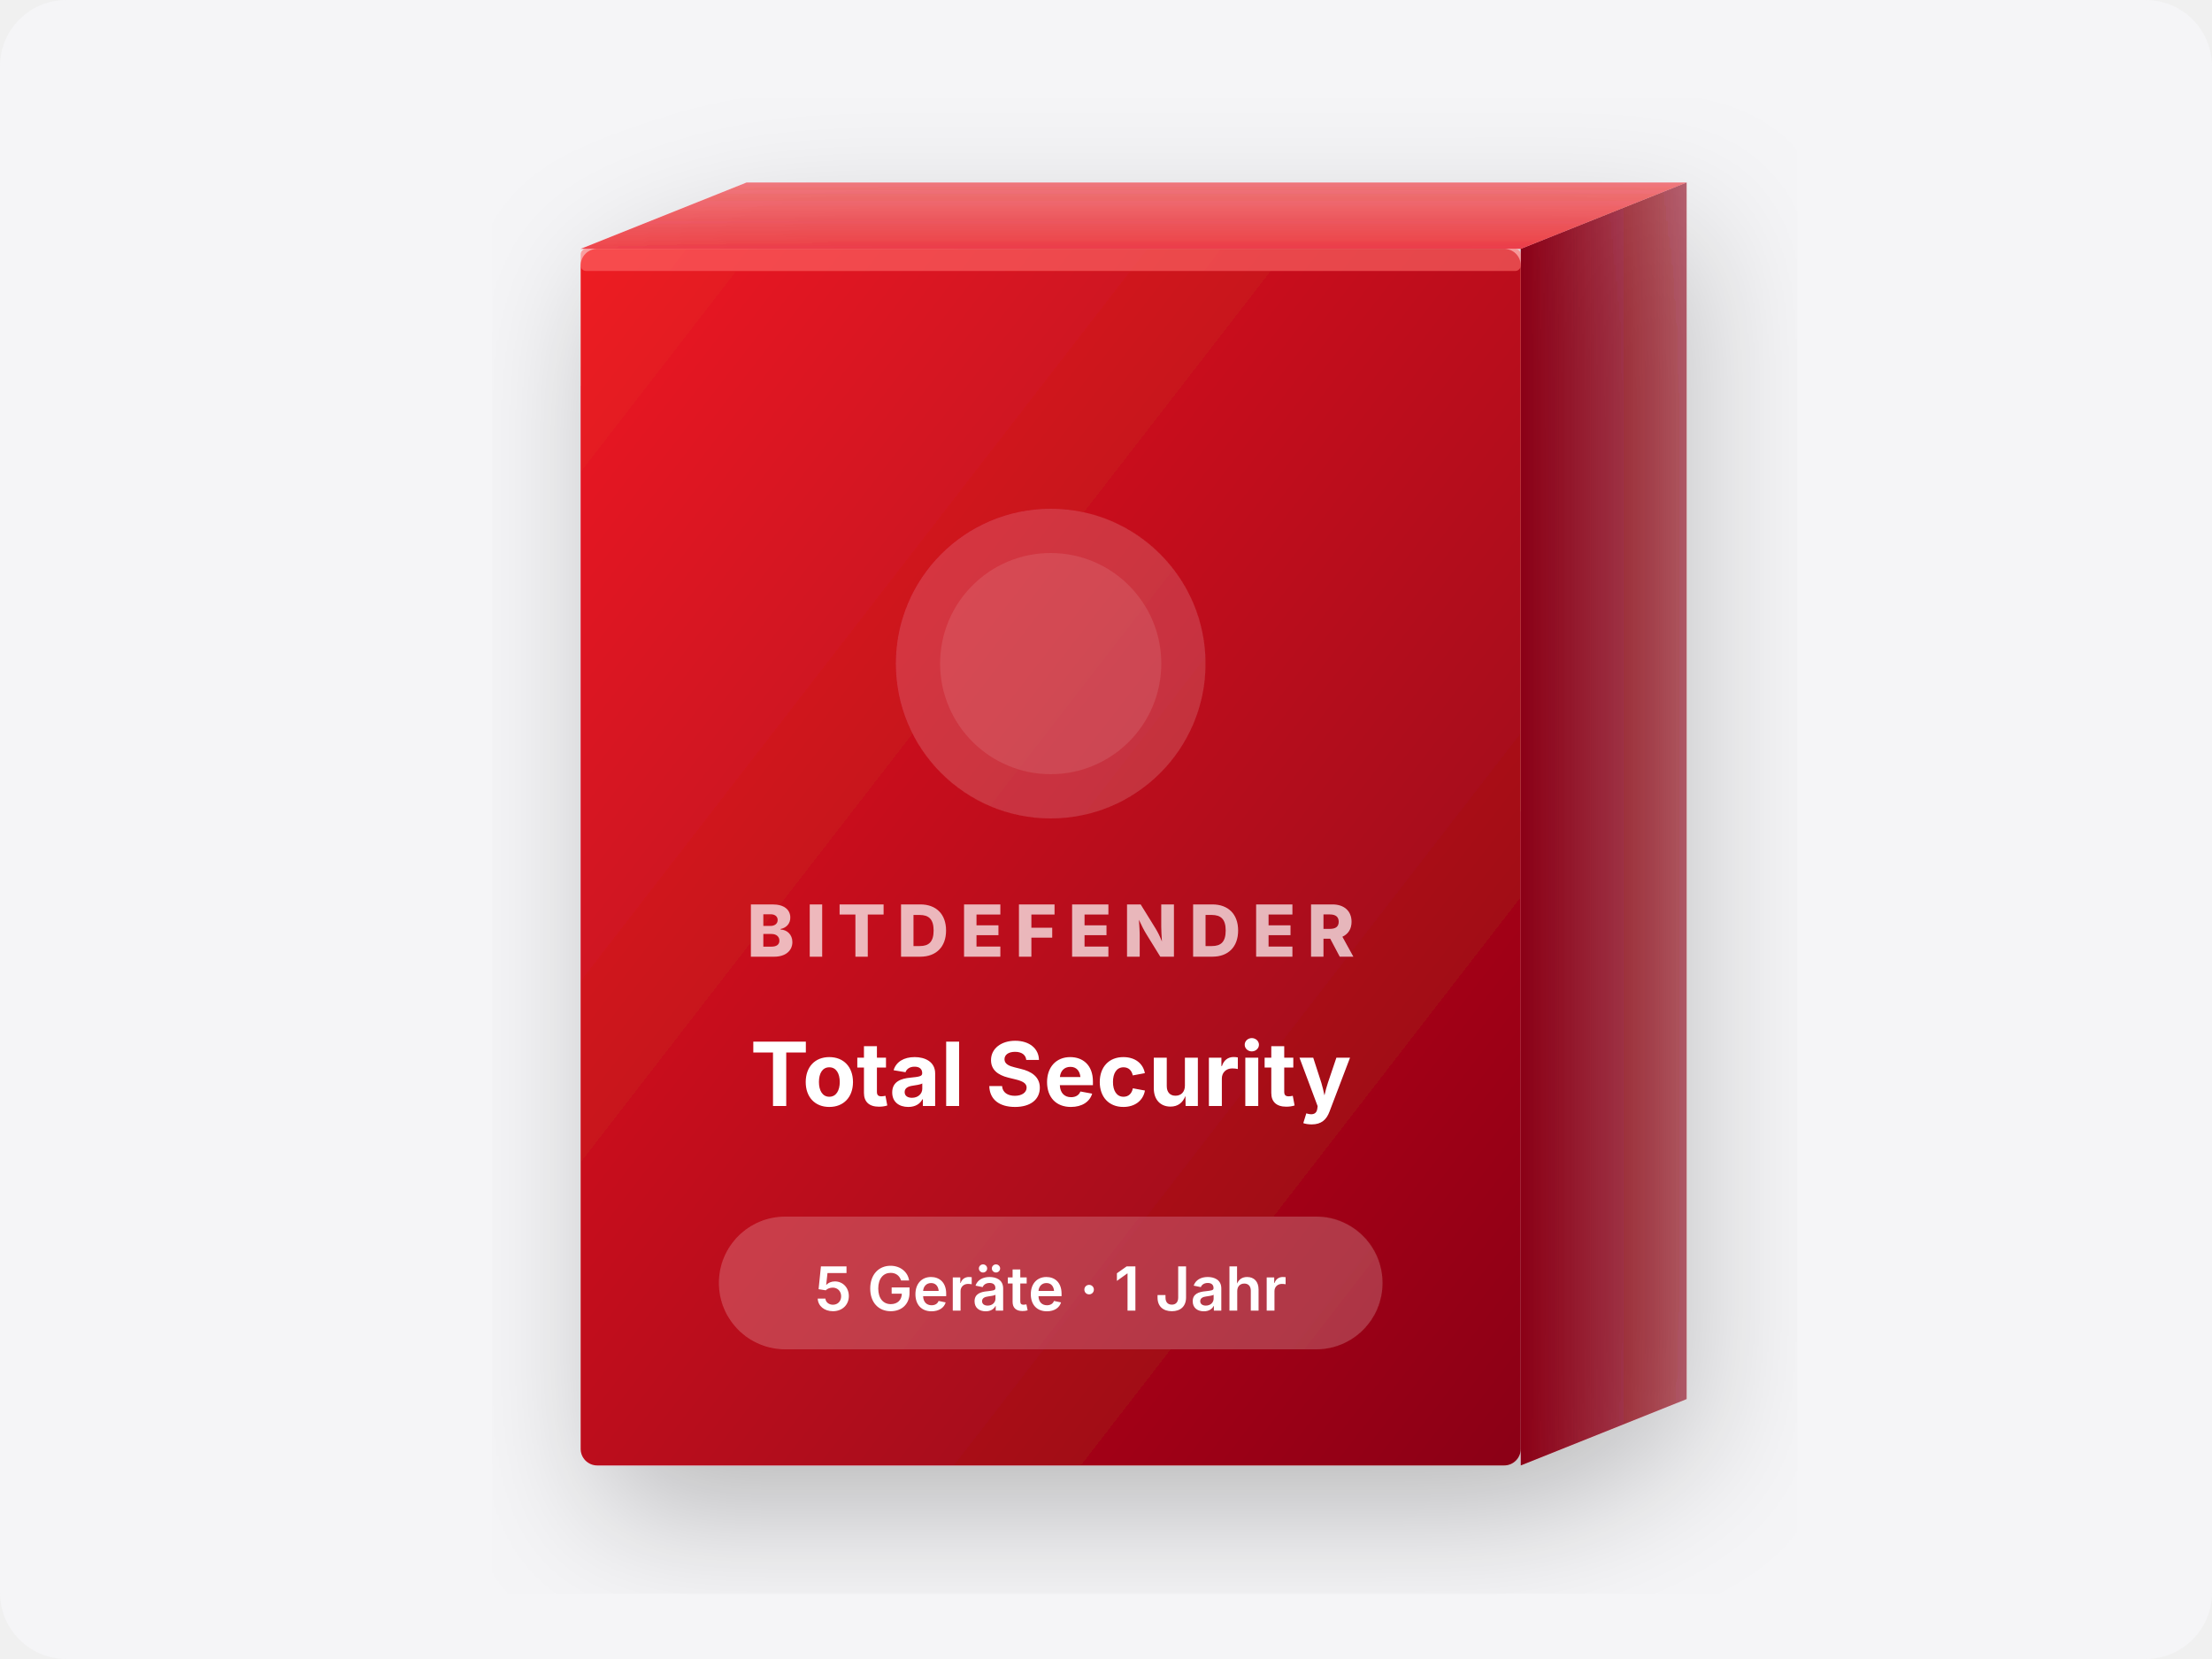
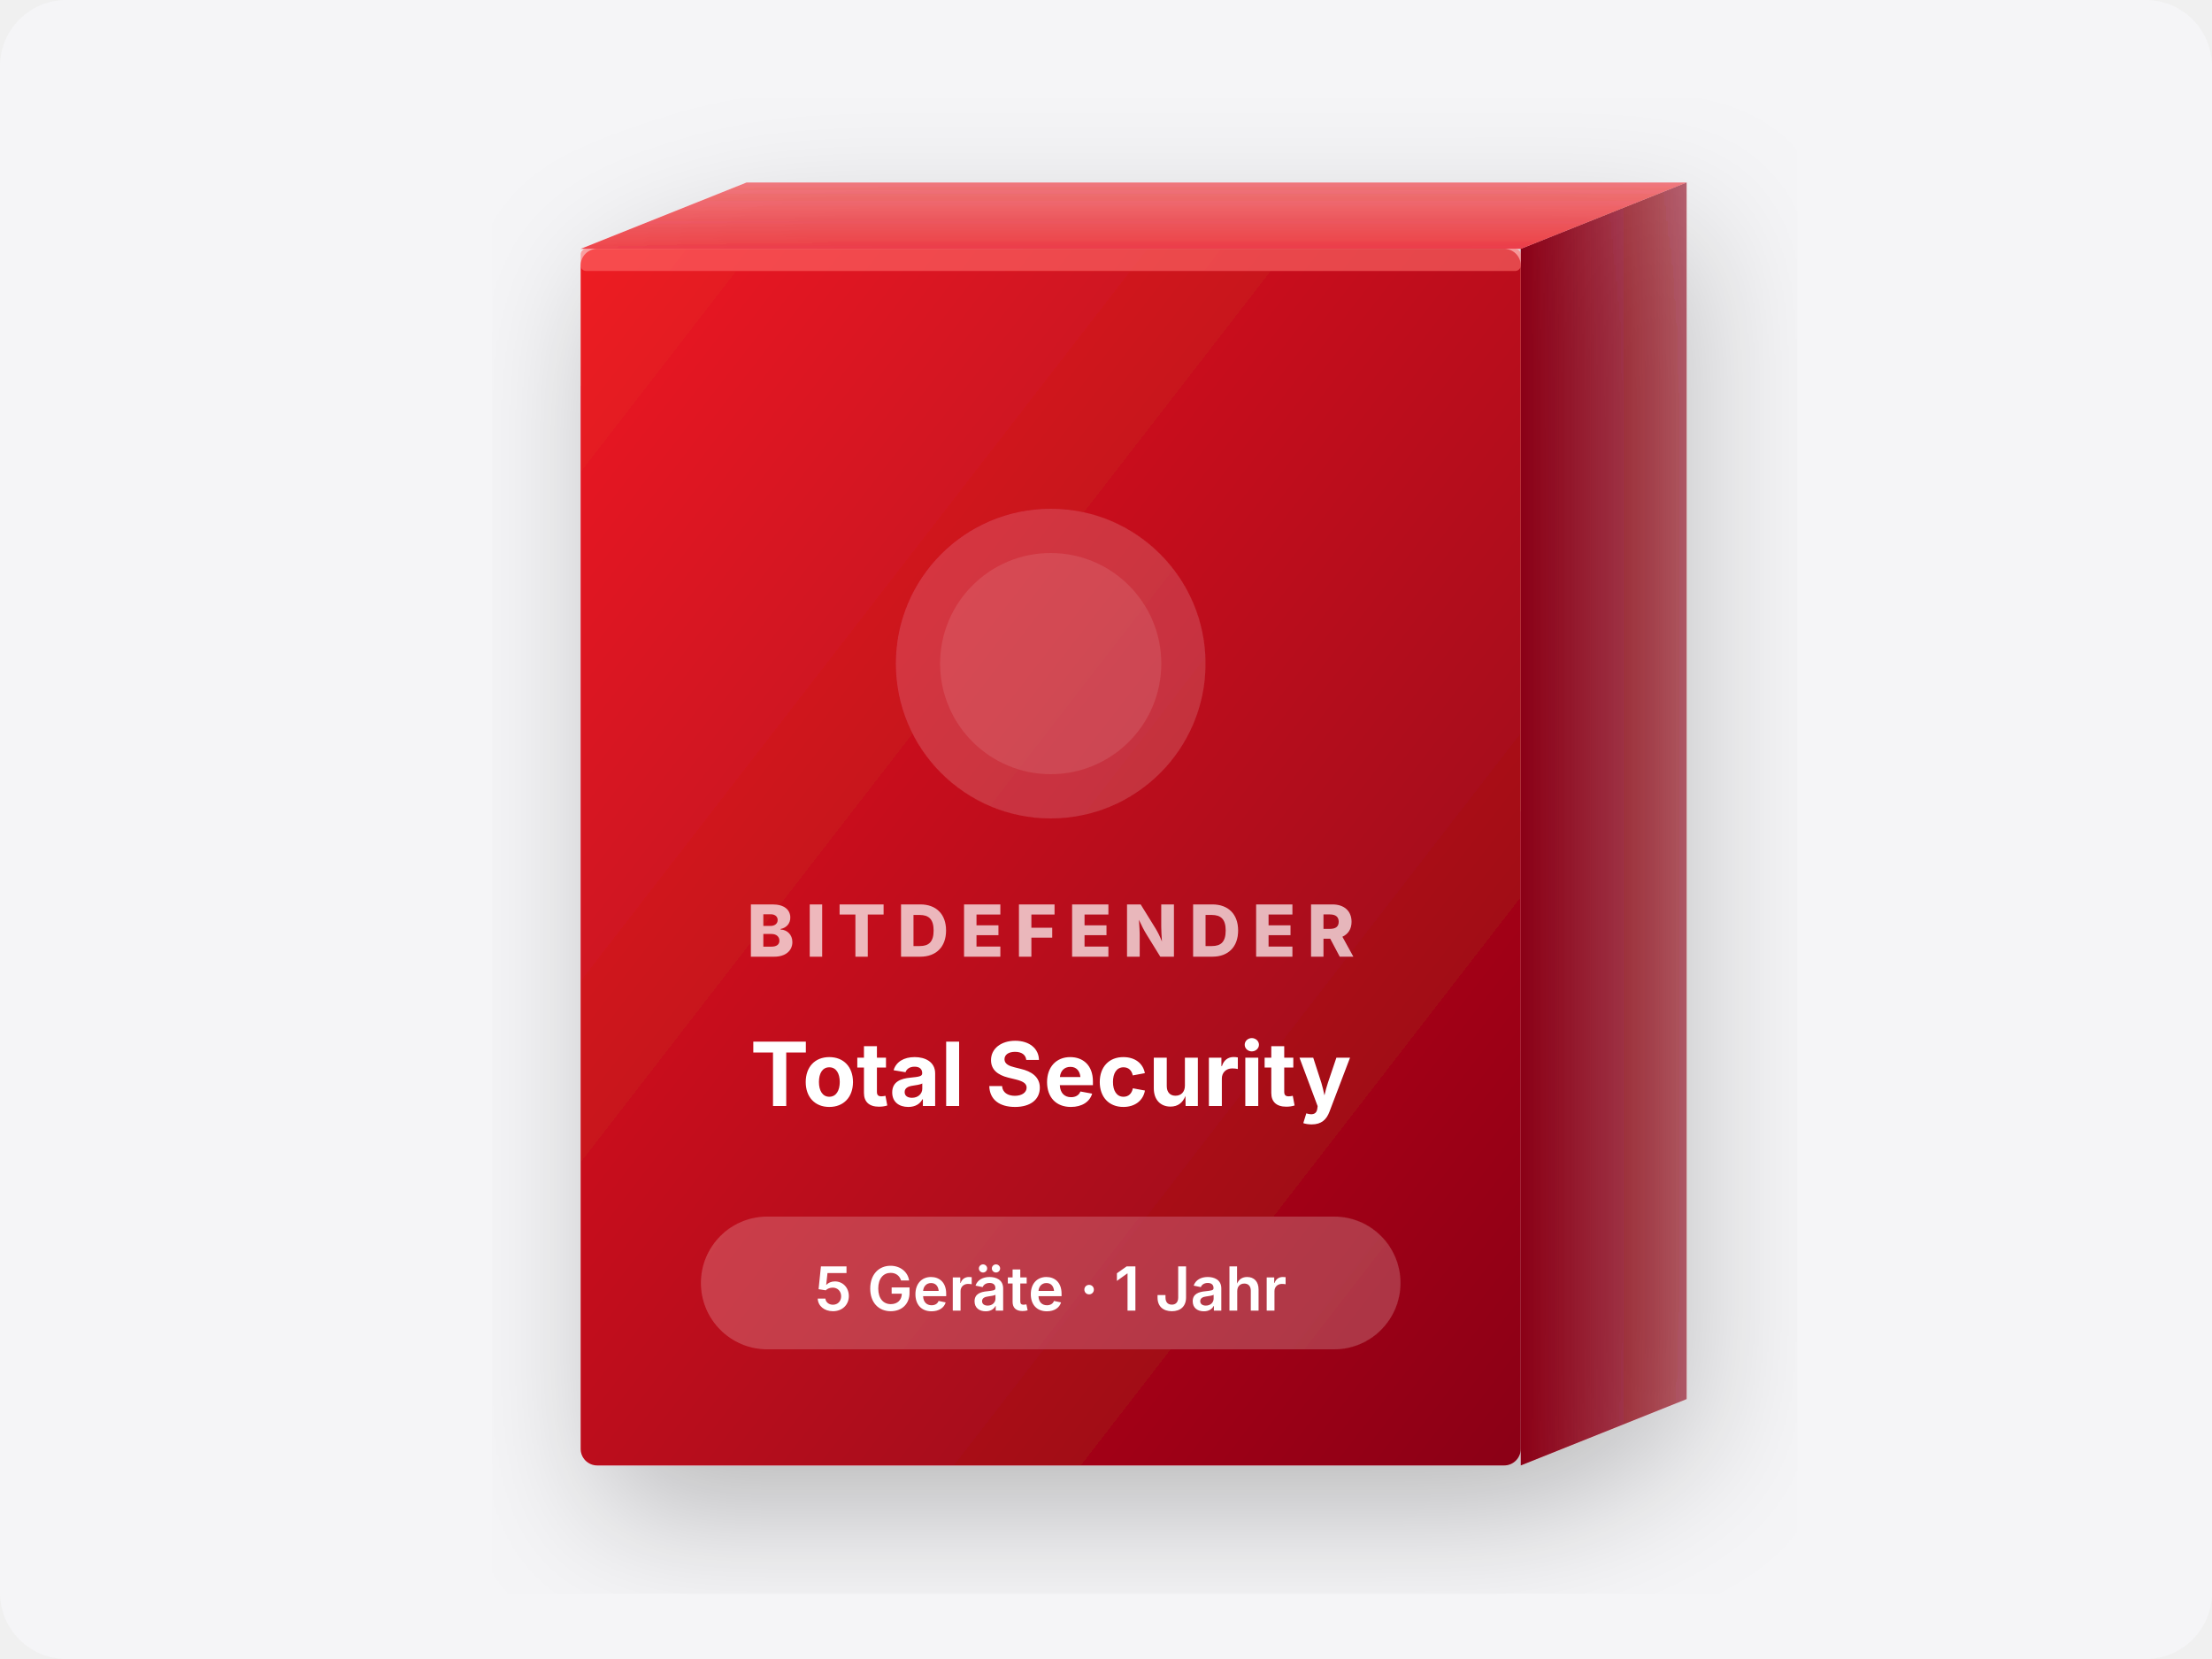
<svg xmlns="http://www.w3.org/2000/svg" viewBox="0 0 400 300" width="400" height="300">
  <defs>
    <linearGradient id="front-BITDEF-TS-5D-1Y" x1="0%" y1="0%" x2="100%" y2="100%">
      <stop offset="0%" style="stop-color:#ED1C24" />
      <stop offset="100%" style="stop-color:#8B0015" />
    </linearGradient>
    <linearGradient id="side-BITDEF-TS-5D-1Y" x1="0%" y1="0%" x2="100%" y2="0%">
      <stop offset="0%" style="stop-color:#8B0015" />
      <stop offset="100%" style="stop-color:#8B0015;stop-opacity:0.6" />
    </linearGradient>
    <linearGradient id="top-BITDEF-TS-5D-1Y" x1="0%" y1="100%" x2="0%" y2="0%">
      <stop offset="0%" style="stop-color:#ED1C24" />
      <stop offset="100%" style="stop-color:#ED1C24;stop-opacity:0.7" />
    </linearGradient>
    <filter id="shadow-BITDEF-TS-5D-1Y">
      <feDropShadow dx="4" dy="8" stdDeviation="12" flood-opacity="0.25" />
    </filter>
  </defs>
  <rect width="400" height="300" fill="#f5f5f7" rx="12" />
  <g filter="url(#shadow-BITDEF-TS-5D-1Y)" transform="translate(95, 25)">
    <polygon points="180,20 210,8 210,228 180,240" fill="url(#side-BITDEF-TS-5D-1Y)" />
    <polygon points="10,20 180,20 210,8 40,8" fill="url(#top-BITDEF-TS-5D-1Y)" opacity="0.8" />
    <rect x="10" y="20" width="170" height="220" rx="3" fill="url(#front-BITDEF-TS-5D-1Y)" />
    <rect x="10" y="20" width="170" height="4" fill="#FF6B6B" opacity="0.6" rx="1" />
    <circle cx="95" cy="95" r="28" fill="white" opacity="0.15" />
    <circle cx="95" cy="95" r="20" fill="white" opacity="0.1" />
    <text x="95" y="148" text-anchor="middle" font-family="system-ui,-apple-system,sans-serif" font-size="13" font-weight="800" letter-spacing="2" fill="#fff" opacity="0.7">BITDEFENDER</text>
    <text x="95" y="175" text-anchor="middle" font-family="system-ui,-apple-system,sans-serif" font-size="16" font-weight="700" fill="#fff">Total Security</text>
-     <rect x="35" y="195" width="120" height="24" rx="12" fill="white" opacity="0.2" />
+     <rect x="31.75" y="195" width="126.5" height="24" rx="12" fill="white" opacity="0.2" />
    <text x="95" y="212" text-anchor="middle" font-family="system-ui,-apple-system,sans-serif" font-size="11" font-weight="600" fill="#fff">5 Geräte · 1 Jahr</text>
  </g>
</svg>
